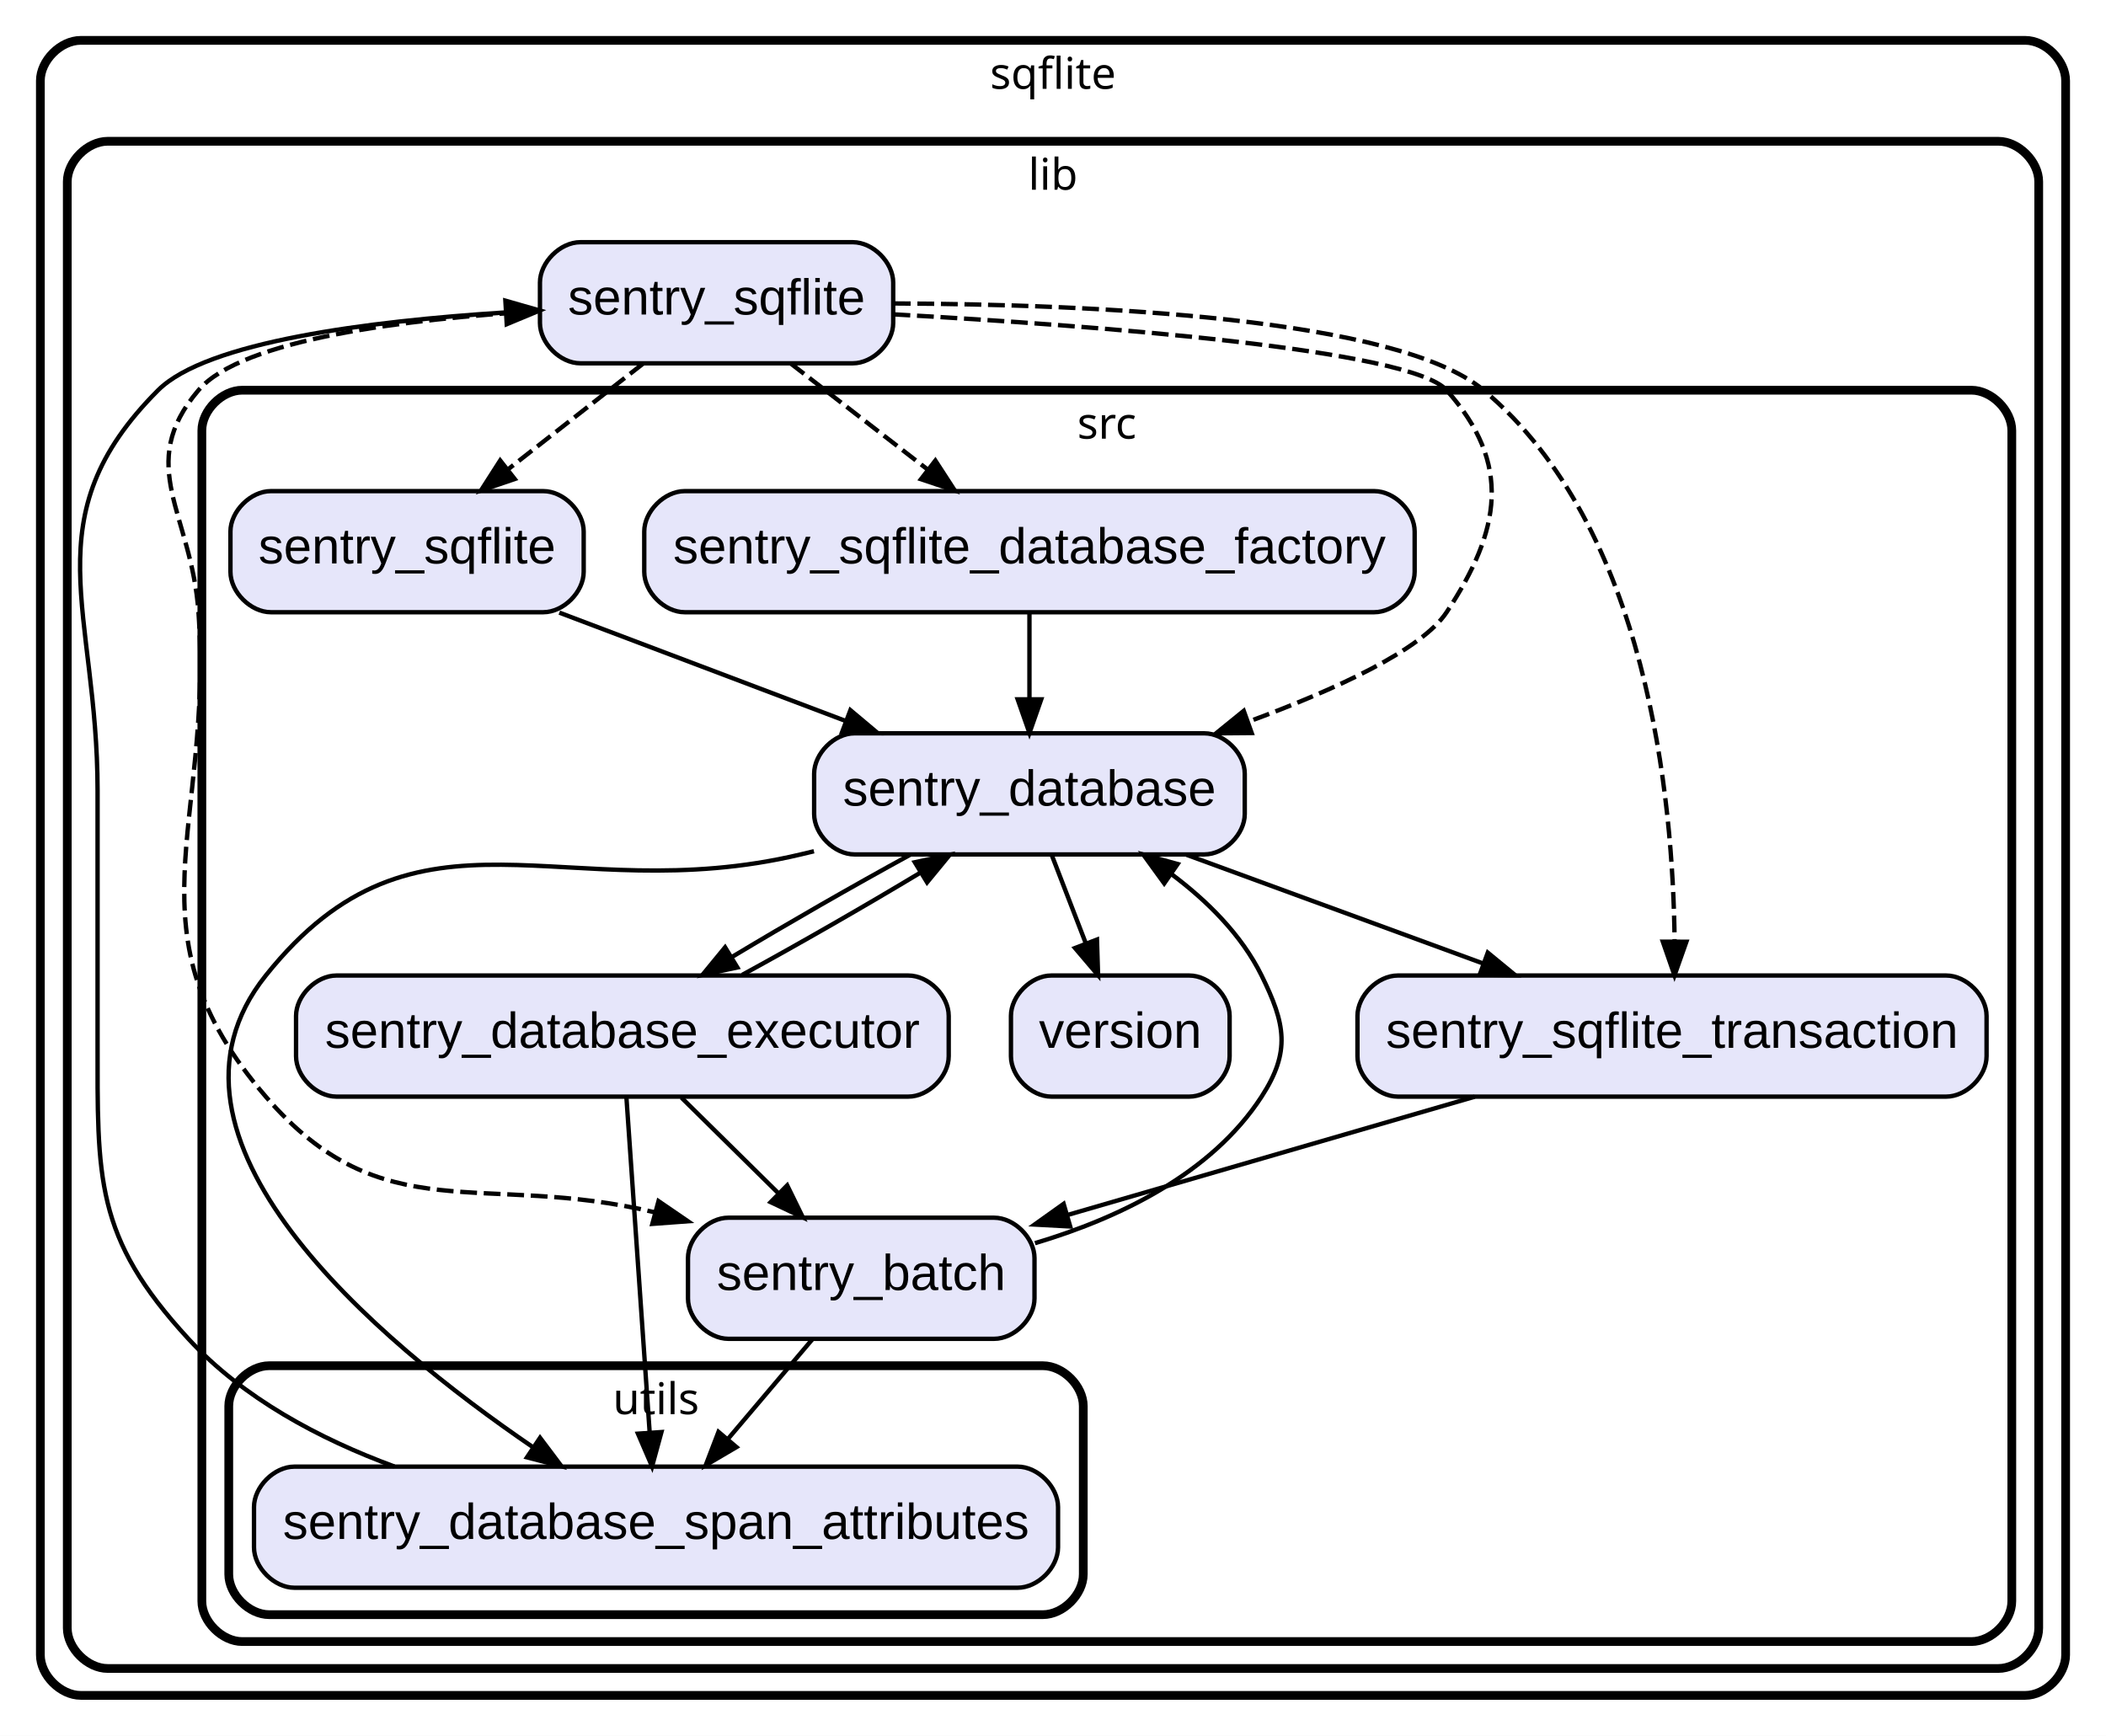
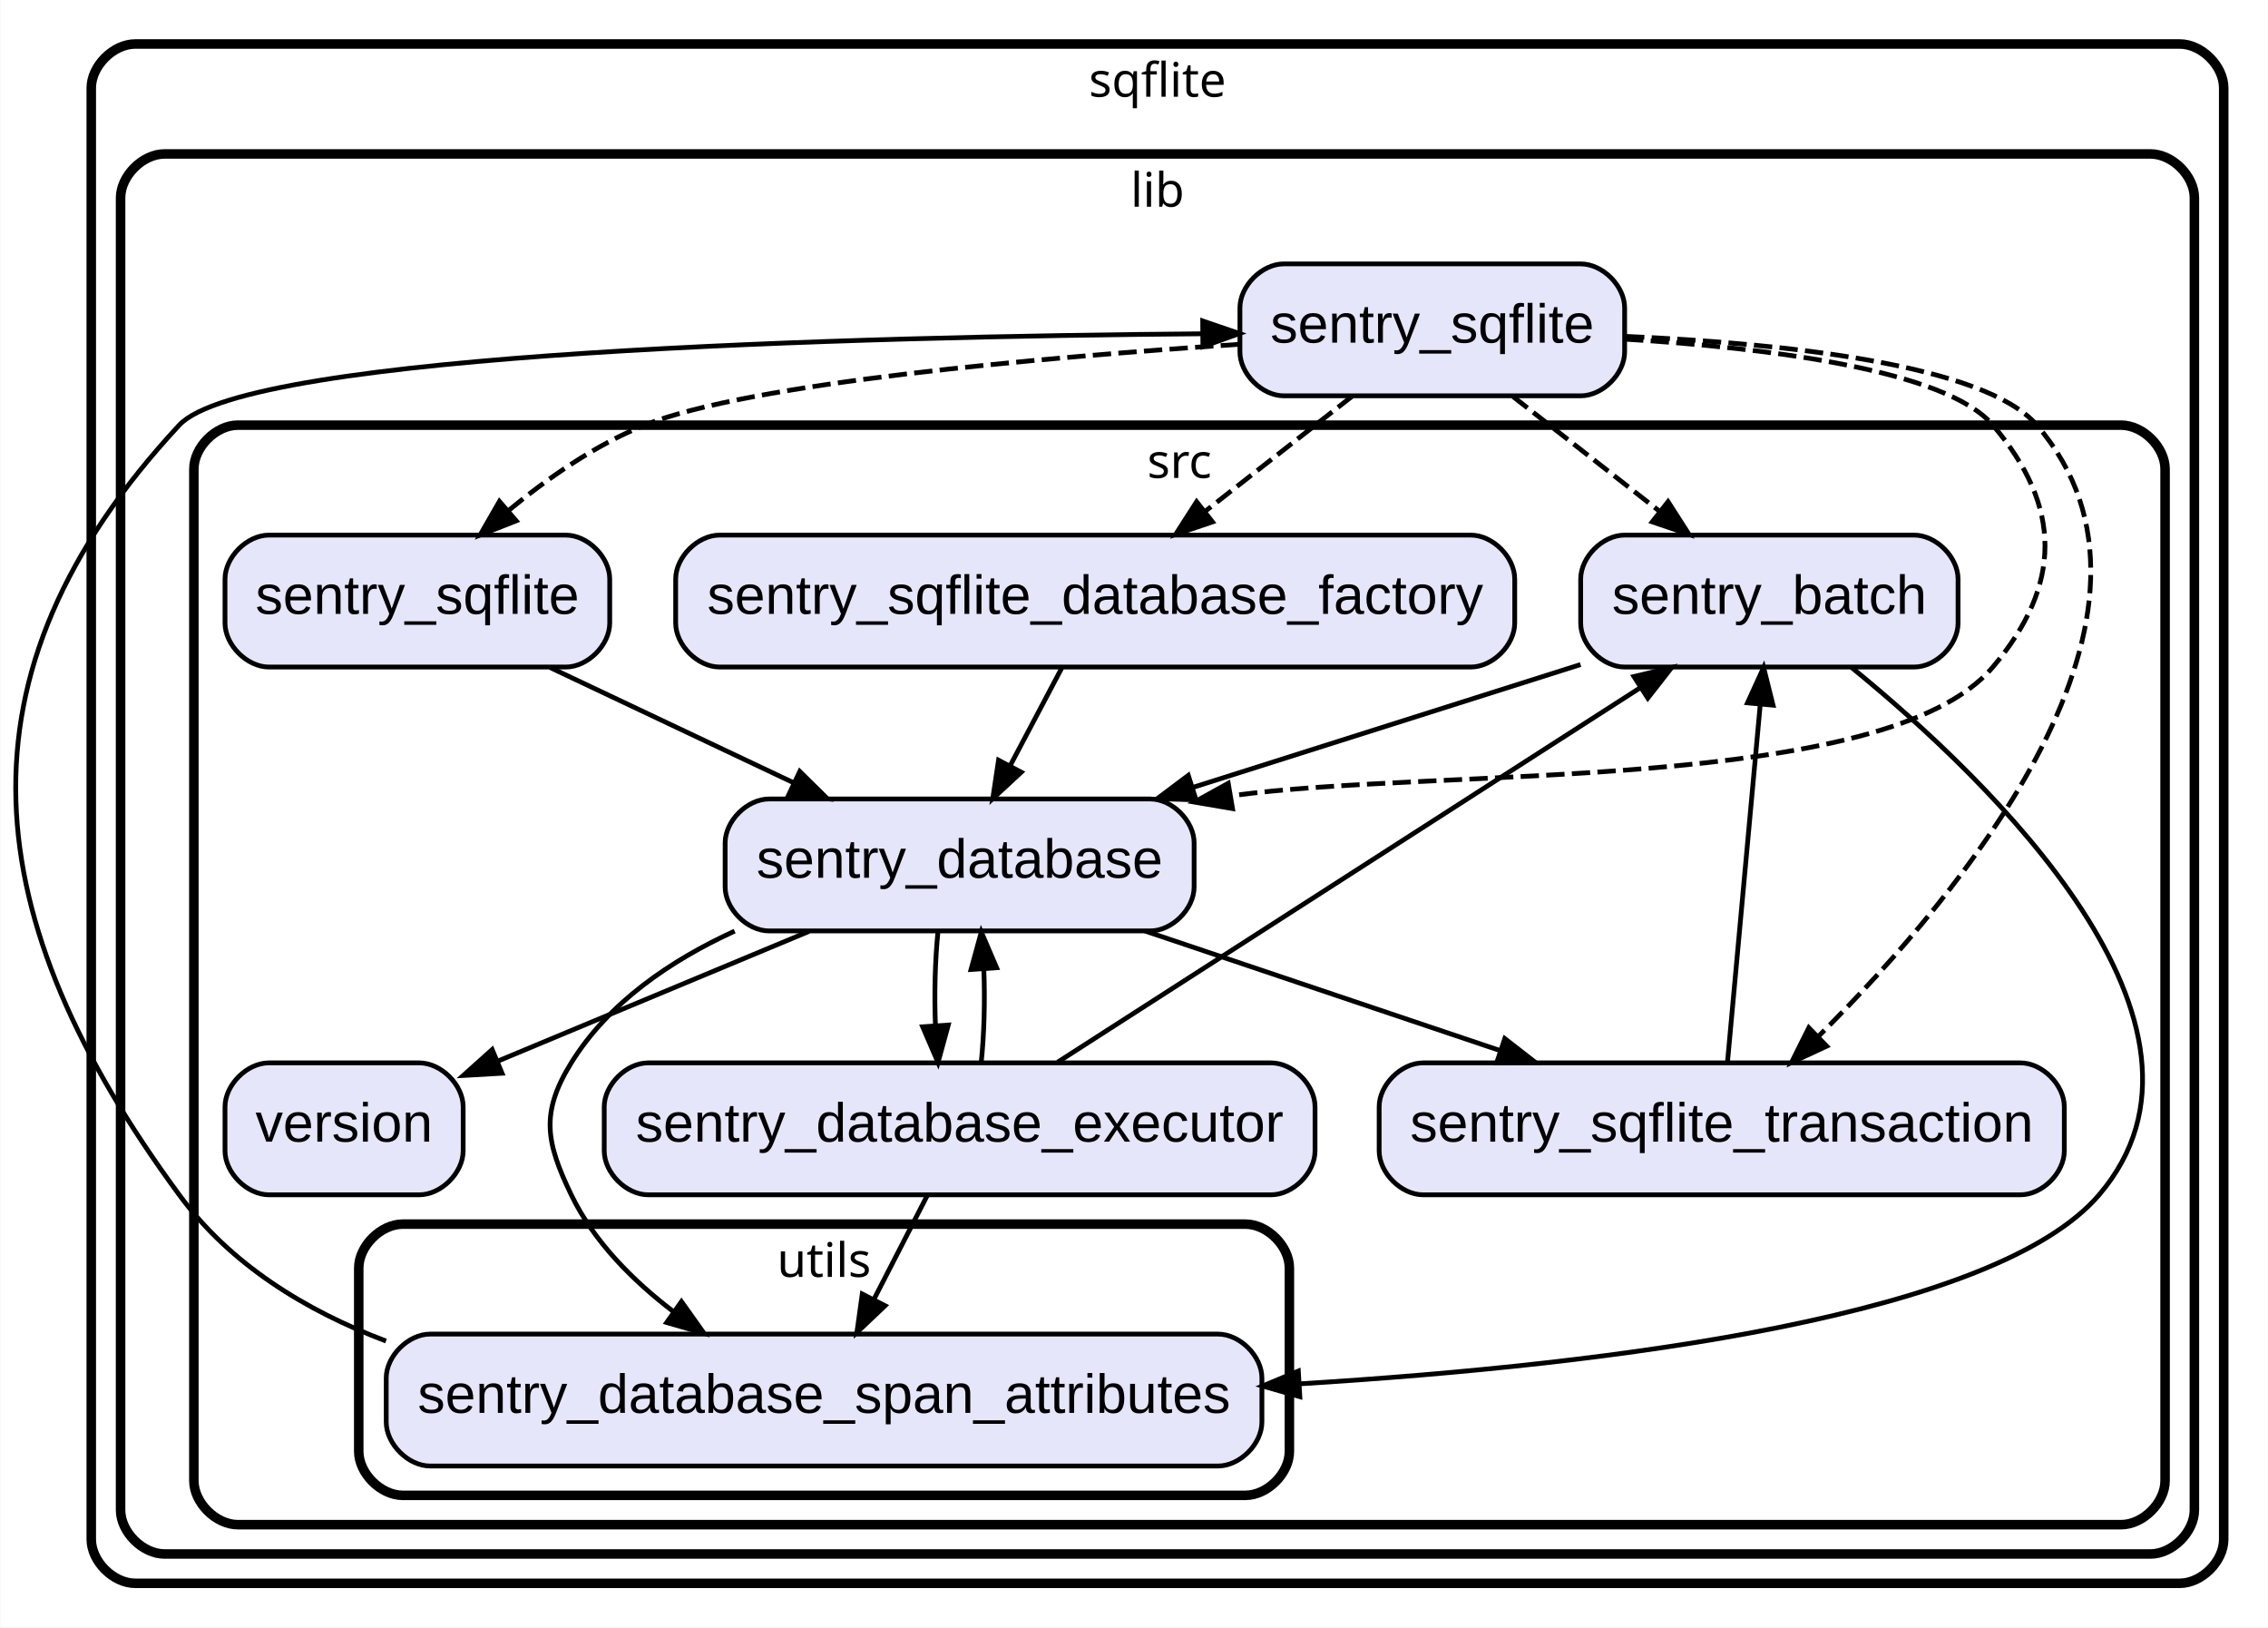
- <svg xmlns="http://www.w3.org/2000/svg" width="626pt" height="516pt" viewBox="0.00 0.00 626.00 516.00">
-   <g id="graph0" class="graph" transform="scale(1 1) rotate(0) translate(4 512)">
-     <polygon fill="white" stroke="transparent" points="-4,4 -4,-512 622,-512 622,4 -4,4" />
+ <svg xmlns="http://www.w3.org/2000/svg" width="619pt" height="444pt" viewBox="0.00 0.00 618.82 444.00">
+   <g id="graph0" class="graph" transform="scale(1 1) rotate(0) translate(4 440)">
+     <polygon fill="white" stroke="transparent" points="-4,4 -4,-440 614.82,-440 614.82,4 -4,4" />
    <g id="clust1" class="cluster">
-       <path fill="none" stroke="black" stroke-width="2.6" d="M20,-8C20,-8 598,-8 598,-8 604,-8 610,-14 610,-20 610,-20 610,-488 610,-488 610,-494 604,-500 598,-500 598,-500 20,-500 20,-500 14,-500 8,-494 8,-488 8,-488 8,-20 8,-20 8,-14 14,-8 20,-8" />
-       <text text-anchor="middle" x="309" y="-485.6" font-family="Arial Black" font-size="13.00">sqflite</text>
+       <path fill="none" stroke="black" stroke-width="2.6" d="M32.82,-8C32.82,-8 590.82,-8 590.82,-8 596.82,-8 602.82,-14 602.82,-20 602.82,-20 602.82,-416 602.82,-416 602.82,-422 596.82,-428 590.82,-428 590.82,-428 32.82,-428 32.82,-428 26.82,-428 20.82,-422 20.82,-416 20.82,-416 20.82,-20 20.82,-20 20.82,-14 26.82,-8 32.82,-8" />
+       <text text-anchor="middle" x="311.82" y="-413.6" font-family="Arial Black" font-size="13.00">sqflite</text>
    </g>
    <g id="clust2" class="cluster">
-       <path fill="none" stroke="black" stroke-width="2.6" d="M28,-16C28,-16 590,-16 590,-16 596,-16 602,-22 602,-28 602,-28 602,-458 602,-458 602,-464 596,-470 590,-470 590,-470 28,-470 28,-470 22,-470 16,-464 16,-458 16,-458 16,-28 16,-28 16,-22 22,-16 28,-16" />
-       <text text-anchor="middle" x="309" y="-455.6" font-family="Arial Black" font-size="13.00">lib</text>
+       <path fill="none" stroke="black" stroke-width="2.6" d="M40.82,-16C40.82,-16 582.82,-16 582.82,-16 588.82,-16 594.82,-22 594.82,-28 594.82,-28 594.82,-386 594.82,-386 594.82,-392 588.82,-398 582.82,-398 582.82,-398 40.82,-398 40.82,-398 34.82,-398 28.82,-392 28.82,-386 28.82,-386 28.82,-28 28.82,-28 28.82,-22 34.82,-16 40.82,-16" />
+       <text text-anchor="middle" x="311.82" y="-383.6" font-family="Arial Black" font-size="13.00">lib</text>
    </g>
    <g id="clust3" class="cluster">
-       <path fill="none" stroke="black" stroke-width="2.6" d="M68,-24C68,-24 582,-24 582,-24 588,-24 594,-30 594,-36 594,-36 594,-384 594,-384 594,-390 588,-396 582,-396 582,-396 68,-396 68,-396 62,-396 56,-390 56,-384 56,-384 56,-36 56,-36 56,-30 62,-24 68,-24" />
-       <text text-anchor="middle" x="325" y="-381.6" font-family="Arial Black" font-size="13.00">src</text>
+       <path fill="none" stroke="black" stroke-width="2.6" d="M60.82,-24C60.82,-24 574.82,-24 574.82,-24 580.82,-24 586.82,-30 586.82,-36 586.82,-36 586.82,-312 586.82,-312 586.82,-318 580.82,-324 574.82,-324 574.82,-324 60.82,-324 60.82,-324 54.82,-324 48.82,-318 48.82,-312 48.82,-312 48.82,-36 48.82,-36 48.82,-30 54.82,-24 60.82,-24" />
+       <text text-anchor="middle" x="317.82" y="-309.6" font-family="Arial Black" font-size="13.00">src</text>
    </g>
    <g id="clust4" class="cluster">
-       <path fill="none" stroke="black" stroke-width="2.6" d="M76,-32C76,-32 306,-32 306,-32 312,-32 318,-38 318,-44 318,-44 318,-94 318,-94 318,-100 312,-106 306,-106 306,-106 76,-106 76,-106 70,-106 64,-100 64,-94 64,-94 64,-44 64,-44 64,-38 70,-32 76,-32" />
-       <text text-anchor="middle" x="191" y="-91.6" font-family="Arial Black" font-size="13.00">utils</text>
+       <path fill="none" stroke="black" stroke-width="2.6" d="M105.82,-32C105.82,-32 335.82,-32 335.82,-32 341.82,-32 347.82,-38 347.82,-44 347.82,-44 347.82,-94 347.82,-94 347.82,-100 341.82,-106 335.82,-106 335.82,-106 105.82,-106 105.82,-106 99.82,-106 93.82,-100 93.82,-94 93.82,-94 93.82,-44 93.82,-44 93.82,-38 99.82,-32 105.82,-32" />
+       <text text-anchor="middle" x="220.82" y="-91.6" font-family="Arial Black" font-size="13.00">utils</text>
    </g>
    <g id="node1" class="node">
-       <path fill="Lavender" stroke="black" stroke-width="1.3" d="M349.5,-222C349.5,-222 308.5,-222 308.5,-222 302.5,-222 296.5,-216 296.5,-210 296.5,-210 296.5,-198 296.5,-198 296.5,-192 302.5,-186 308.5,-186 308.5,-186 349.5,-186 349.5,-186 355.5,-186 361.5,-192 361.5,-198 361.5,-198 361.5,-210 361.5,-210 361.5,-216 355.5,-222 349.5,-222" />
-       <text text-anchor="middle" x="329" y="-200.5" font-family="Arial" font-size="15.00">version</text>
+       <path fill="Lavender" stroke="black" stroke-width="1.3" d="M518.32,-294C518.32,-294 439.32,-294 439.32,-294 433.32,-294 427.32,-288 427.32,-282 427.32,-282 427.32,-270 427.32,-270 427.32,-264 433.32,-258 439.32,-258 439.32,-258 518.32,-258 518.32,-258 524.32,-258 530.32,-264 530.32,-270 530.32,-270 530.32,-282 530.32,-282 530.32,-288 524.32,-294 518.32,-294" />
+       <text text-anchor="middle" x="478.82" y="-272.5" font-family="Arial" font-size="15.00">sentry_batch</text>
    </g>
    <g id="node2" class="node">
-       <path fill="Lavender" stroke="black" stroke-width="1.3" d="M354,-294C354,-294 250,-294 250,-294 244,-294 238,-288 238,-282 238,-282 238,-270 238,-270 238,-264 244,-258 250,-258 250,-258 354,-258 354,-258 360,-258 366,-264 366,-270 366,-270 366,-282 366,-282 366,-288 360,-294 354,-294" />
-       <text text-anchor="middle" x="302" y="-272.5" font-family="Arial" font-size="15.00">sentry_database</text>
+       <path fill="Lavender" stroke="black" stroke-width="1.3" d="M309.82,-222C309.82,-222 205.82,-222 205.82,-222 199.82,-222 193.82,-216 193.82,-210 193.82,-210 193.82,-198 193.82,-198 193.82,-192 199.82,-186 205.82,-186 205.82,-186 309.82,-186 309.82,-186 315.82,-186 321.82,-192 321.82,-198 321.82,-198 321.82,-210 321.82,-210 321.82,-216 315.82,-222 309.82,-222" />
+       <text text-anchor="middle" x="257.82" y="-200.5" font-family="Arial" font-size="15.00">sentry_database</text>
+     </g>
+     <g id="edge1" class="edge">
+       <path fill="none" stroke="black" stroke-width="1.3" d="M427.28,-258.68C395.71,-248.68 355.05,-235.8 321.47,-225.16" />
+       <polygon fill="black" stroke="black" stroke-width="1.3" points="322.34,-221.76 311.75,-222.08 320.23,-228.44 322.34,-221.76" />
+     </g>
+     <g id="node7" class="node">
+       <path fill="Lavender" stroke="black" stroke-width="1.3" d="M328.32,-76C328.32,-76 113.32,-76 113.32,-76 107.32,-76 101.32,-70 101.32,-64 101.32,-64 101.32,-52 101.32,-52 101.32,-46 107.32,-40 113.32,-40 113.32,-40 328.32,-40 328.32,-40 334.32,-40 340.32,-46 340.32,-52 340.32,-52 340.32,-64 340.32,-64 340.32,-70 334.32,-76 328.32,-76" />
+       <text text-anchor="middle" x="220.82" y="-54.5" font-family="Arial" font-size="15.00">sentry_database_span_attributes</text>
+     </g>
+     <g id="edge2" class="edge">
+       <path fill="none" stroke="black" stroke-width="1.3" d="M501.26,-257.88C539.26,-226.89 608.44,-160.38 568.82,-114 540.73,-81.12 437.5,-67.78 350.71,-62.43" />
+       <polygon fill="black" stroke="black" stroke-width="1.3" points="350.67,-58.92 340.48,-61.83 350.26,-65.91 350.67,-58.92" />
+     </g>
+     <g id="node3" class="node">
+       <path fill="Lavender" stroke="black" stroke-width="1.3" d="M342.82,-150C342.82,-150 172.82,-150 172.82,-150 166.82,-150 160.82,-144 160.82,-138 160.82,-138 160.82,-126 160.82,-126 160.82,-120 166.82,-114 172.82,-114 172.82,-114 342.82,-114 342.82,-114 348.82,-114 354.82,-120 354.82,-126 354.82,-126 354.82,-138 354.82,-138 354.82,-144 348.82,-150 342.82,-150" />
+       <text text-anchor="middle" x="257.82" y="-128.5" font-family="Arial" font-size="15.00">sentry_database_executor</text>
    </g>
    <g id="edge3" class="edge">
-       <path fill="none" stroke="black" stroke-width="1.3" d="M308.67,-257.7C311.71,-249.81 315.38,-240.3 318.76,-231.55" />
-       <polygon fill="black" stroke="black" stroke-width="1.3" points="322.07,-232.69 322.4,-222.1 315.54,-230.17 322.07,-232.69" />
+       <path fill="none" stroke="black" stroke-width="1.3" d="M251.9,-185.7C251.11,-177.98 250.88,-168.71 251.22,-160.11" />
+       <polygon fill="black" stroke="black" stroke-width="1.3" points="254.72,-160.32 251.92,-150.1 247.73,-159.84 254.72,-160.32" />
    </g>
    <g id="node4" class="node">
-       <path fill="Lavender" stroke="black" stroke-width="1.3" d="M266,-222C266,-222 96,-222 96,-222 90,-222 84,-216 84,-210 84,-210 84,-198 84,-198 84,-192 90,-186 96,-186 96,-186 266,-186 266,-186 272,-186 278,-192 278,-198 278,-198 278,-210 278,-210 278,-216 272,-222 266,-222" />
-       <text text-anchor="middle" x="181" y="-200.5" font-family="Arial" font-size="15.00">sentry_database_executor</text>
+       <path fill="Lavender" stroke="black" stroke-width="1.3" d="M110.32,-150C110.32,-150 69.32,-150 69.32,-150 63.32,-150 57.32,-144 57.32,-138 57.32,-138 57.32,-126 57.32,-126 57.32,-120 63.32,-114 69.32,-114 69.32,-114 110.32,-114 110.32,-114 116.32,-114 122.32,-120 122.32,-126 122.32,-126 122.32,-138 122.32,-138 122.32,-144 116.32,-150 110.32,-150" />
+       <text text-anchor="middle" x="89.82" y="-128.5" font-family="Arial" font-size="15.00">version</text>
    </g>
-     <g id="edge1" class="edge">
-       <path fill="none" stroke="black" stroke-width="1.3" d="M266.5,-257.88C249.72,-248.72 229.9,-237.34 213.52,-227.48" />
-       <polygon fill="black" stroke="black" stroke-width="1.3" points="215.17,-224.4 204.81,-222.19 211.53,-230.38 215.17,-224.4" />
+     <g id="edge5" class="edge">
+       <path fill="none" stroke="black" stroke-width="1.3" d="M216.72,-185.88C190.97,-175.14 157.86,-161.35 131.92,-150.54" />
+       <polygon fill="black" stroke="black" stroke-width="1.3" points="132.93,-147.17 122.35,-146.56 130.24,-153.63 132.93,-147.17" />
    </g>
-     <g id="node7" class="node">
-       <path fill="Lavender" stroke="black" stroke-width="1.3" d="M298.5,-76C298.5,-76 83.5,-76 83.5,-76 77.5,-76 71.5,-70 71.5,-64 71.5,-64 71.5,-52 71.5,-52 71.5,-46 77.5,-40 83.5,-40 83.5,-40 298.5,-40 298.5,-40 304.5,-40 310.5,-46 310.5,-52 310.5,-52 310.5,-64 310.5,-64 310.5,-70 304.5,-76 298.5,-76" />
-       <text text-anchor="middle" x="191" y="-54.5" font-family="Arial" font-size="15.00">sentry_database_span_attributes</text>
+     <g id="node6" class="node">
+       <path fill="Lavender" stroke="black" stroke-width="1.3" d="M547.32,-150C547.32,-150 384.32,-150 384.32,-150 378.32,-150 372.32,-144 372.32,-138 372.32,-138 372.32,-126 372.32,-126 372.32,-120 378.32,-114 384.32,-114 384.32,-114 547.32,-114 547.32,-114 553.32,-114 559.32,-120 559.32,-126 559.32,-126 559.32,-138 559.32,-138 559.32,-144 553.32,-150 547.32,-150" />
+       <text text-anchor="middle" x="465.82" y="-128.5" font-family="Arial" font-size="15.00">sentry_sqflite_transaction</text>
    </g>
    <g id="edge4" class="edge">
-       <path fill="none" stroke="black" stroke-width="1.3" d="M237.94,-258.94C236.62,-258.63 235.3,-258.31 234,-258 163.52,-241.21 120.22,-278.61 75,-222 36.43,-173.72 107.51,-113.81 154.45,-81.76" />
-       <polygon fill="black" stroke="black" stroke-width="1.3" points="156.53,-84.58 162.9,-76.11 152.64,-78.76 156.53,-84.58" />
+       <path fill="none" stroke="black" stroke-width="1.3" d="M308.44,-185.97C337.62,-176.14 374.51,-163.73 405.23,-153.39" />
+       <polygon fill="black" stroke="black" stroke-width="1.3" points="406.61,-156.62 414.98,-150.11 404.38,-149.98 406.61,-156.62" />
+     </g>
+     <g id="edge6" class="edge">
+       <path fill="none" stroke="black" stroke-width="1.3" d="M196.41,-185.95C178.98,-177.97 161.99,-166.45 151.82,-150 143.41,-136.39 144.88,-128.41 151.82,-114 157.97,-101.23 168.69,-90.5 179.87,-82.01" />
+       <polygon fill="black" stroke="black" stroke-width="1.3" points="181.9,-84.87 188.04,-76.23 177.86,-79.15 181.9,-84.87" />
+     </g>
+     <g id="edge7" class="edge">
+       <path fill="none" stroke="black" stroke-width="1.3" d="M284.57,-150.19C324.45,-175.81 399.52,-224.05 443.75,-252.46" />
+       <polygon fill="black" stroke="black" stroke-width="1.3" points="441.86,-255.41 452.16,-257.87 445.64,-249.52 441.86,-255.41" />
+     </g>
+     <g id="edge8" class="edge">
+       <path fill="none" stroke="black" stroke-width="1.3" d="M263.71,-150.1C264.52,-157.79 264.76,-167.05 264.42,-175.67" />
+       <polygon fill="black" stroke="black" stroke-width="1.3" points="260.93,-175.48 263.74,-185.7 267.91,-175.96 260.93,-175.48" />
+     </g>
+     <g id="edge9" class="edge">
+       <path fill="none" stroke="black" stroke-width="1.3" d="M249.05,-113.94C244.69,-105.45 239.32,-95.01 234.44,-85.51" />
+       <polygon fill="black" stroke="black" stroke-width="1.3" points="237.47,-83.74 229.78,-76.44 231.24,-86.93 237.47,-83.74" />
+     </g>
+     <g id="node5" class="node">
+       <path fill="Lavender" stroke="black" stroke-width="1.3" d="M397.32,-294C397.32,-294 192.32,-294 192.32,-294 186.32,-294 180.32,-288 180.32,-282 180.32,-282 180.32,-270 180.32,-270 180.32,-264 186.32,-258 192.32,-258 192.32,-258 397.32,-258 397.32,-258 403.32,-258 409.32,-264 409.32,-270 409.32,-270 409.32,-282 409.32,-282 409.32,-288 403.32,-294 397.32,-294" />
+       <text text-anchor="middle" x="294.82" y="-272.5" font-family="Arial" font-size="15.00">sentry_sqflite_database_factory</text>
+     </g>
+     <g id="edge10" class="edge">
+       <path fill="none" stroke="black" stroke-width="1.3" d="M285.67,-257.7C281.42,-249.64 276.26,-239.89 271.55,-230.98" />
+       <polygon fill="black" stroke="black" stroke-width="1.3" points="274.63,-229.31 266.86,-222.1 268.44,-232.58 274.63,-229.31" />
+     </g>
+     <g id="edge11" class="edge">
+       <path fill="none" stroke="black" stroke-width="1.3" d="M467.39,-150.19C469.61,-174.42 473.68,-218.89 476.32,-247.68" />
+       <polygon fill="black" stroke="black" stroke-width="1.3" points="472.85,-248.23 477.25,-257.87 479.82,-247.59 472.85,-248.23" />
+     </g>
+     <g id="node9" class="node">
+       <path fill="Lavender" stroke="black" stroke-width="1.3" d="M427.32,-368C427.32,-368 346.32,-368 346.32,-368 340.32,-368 334.32,-362 334.32,-356 334.32,-356 334.32,-344 334.32,-344 334.32,-338 340.32,-332 346.32,-332 346.32,-332 427.32,-332 427.32,-332 433.32,-332 439.32,-338 439.32,-344 439.32,-344 439.32,-356 439.32,-356 439.32,-362 433.32,-368 427.32,-368" />
+       <text text-anchor="middle" x="386.82" y="-346.5" font-family="Arial" font-size="15.00">sentry_sqflite</text>
+     </g>
+     <g id="edge12" class="edge">
+       <path fill="none" stroke="black" stroke-width="1.3" d="M101.26,-74.1C79.2,-82.44 58.76,-95.04 44.82,-114 -10.47,-189.2 -18.73,-255.64 44.82,-324 63.38,-343.96 230.4,-348.16 323.98,-348.93" />
+       <polygon fill="black" stroke="black" stroke-width="1.3" points="324.16,-352.43 334.18,-349 324.21,-345.43 324.16,-352.43" />
    </g>
    <g id="node8" class="node">
-       <path fill="Lavender" stroke="black" stroke-width="1.3" d="M574.5,-222C574.5,-222 411.5,-222 411.5,-222 405.5,-222 399.5,-216 399.5,-210 399.5,-210 399.5,-198 399.5,-198 399.5,-192 405.5,-186 411.5,-186 411.5,-186 574.5,-186 574.5,-186 580.5,-186 586.5,-192 586.5,-198 586.5,-198 586.5,-210 586.5,-210 586.5,-216 580.5,-222 574.5,-222" />
-       <text text-anchor="middle" x="493" y="-200.5" font-family="Arial" font-size="15.00">sentry_sqflite_transaction</text>
-     </g>
-     <g id="edge2" class="edge">
-       <path fill="none" stroke="black" stroke-width="1.3" d="M348.72,-257.88C375.3,-248.14 408.76,-235.87 436.77,-225.61" />
-       <polygon fill="black" stroke="black" stroke-width="1.3" points="438.24,-228.8 446.43,-222.07 435.83,-222.22 438.24,-228.8" />
-     </g>
-     <g id="node3" class="node">
-       <path fill="Lavender" stroke="black" stroke-width="1.3" d="M291.5,-150C291.5,-150 212.5,-150 212.5,-150 206.5,-150 200.5,-144 200.5,-138 200.5,-138 200.5,-126 200.5,-126 200.5,-120 206.5,-114 212.5,-114 212.5,-114 291.5,-114 291.5,-114 297.5,-114 303.5,-120 303.5,-126 303.5,-126 303.5,-138 303.5,-138 303.5,-144 297.5,-150 291.5,-150" />
-       <text text-anchor="middle" x="252" y="-128.5" font-family="Arial" font-size="15.00">sentry_batch</text>
-     </g>
-     <g id="edge5" class="edge">
-       <path fill="none" stroke="black" stroke-width="1.3" d="M303.64,-142.43C328.47,-149.84 356.04,-162.95 371,-186 379.71,-199.42 378.07,-207.65 371,-222 365.04,-234.09 354.85,-244.2 344.1,-252.23" />
-       <polygon fill="black" stroke="black" stroke-width="1.3" points="342.06,-249.39 335.84,-257.96 346.05,-255.14 342.06,-249.39" />
-     </g>
-     <g id="edge6" class="edge">
-       <path fill="none" stroke="black" stroke-width="1.3" d="M237.54,-113.94C230.06,-105.1 220.77,-94.14 212.46,-84.33" />
-       <polygon fill="black" stroke="black" stroke-width="1.3" points="214.91,-81.81 205.78,-76.44 209.57,-86.33 214.91,-81.81" />
-     </g>
-     <g id="edge8" class="edge">
-       <path fill="none" stroke="black" stroke-width="1.3" d="M216.62,-222.19C233.41,-231.35 253.24,-242.74 269.6,-252.59" />
-       <polygon fill="black" stroke="black" stroke-width="1.3" points="267.93,-255.67 278.3,-257.88 271.57,-249.69 267.93,-255.67" />
-     </g>
-     <g id="edge7" class="edge">
-       <path fill="none" stroke="black" stroke-width="1.3" d="M198.55,-185.7C207.23,-177.14 217.86,-166.66 227.35,-157.3" />
-       <polygon fill="black" stroke="black" stroke-width="1.3" points="229.99,-159.62 234.65,-150.1 225.07,-154.63 229.99,-159.62" />
-     </g>
-     <g id="edge9" class="edge">
-       <path fill="none" stroke="black" stroke-width="1.3" d="M182.19,-185.92C183.9,-161.23 187.09,-115.35 189.12,-86.04" />
-       <polygon fill="black" stroke="black" stroke-width="1.3" points="192.61,-86.28 189.82,-76.06 185.63,-85.8 192.61,-86.28" />
-     </g>
-     <g id="node5" class="node">
-       <path fill="Lavender" stroke="black" stroke-width="1.3" d="M404.5,-366C404.5,-366 199.5,-366 199.5,-366 193.5,-366 187.5,-360 187.5,-354 187.5,-354 187.5,-342 187.5,-342 187.5,-336 193.5,-330 199.5,-330 199.5,-330 404.5,-330 404.5,-330 410.5,-330 416.5,-336 416.5,-342 416.5,-342 416.5,-354 416.5,-354 416.5,-360 410.5,-366 404.5,-366" />
-       <text text-anchor="middle" x="302" y="-344.5" font-family="Arial" font-size="15.00">sentry_sqflite_database_factory</text>
-     </g>
-     <g id="edge10" class="edge">
-       <path fill="none" stroke="black" stroke-width="1.3" d="M302,-329.7C302,-321.98 302,-312.71 302,-304.11" />
-       <polygon fill="black" stroke="black" stroke-width="1.3" points="305.5,-304.1 302,-294.1 298.5,-304.1 305.5,-304.1" />
-     </g>
-     <g id="node6" class="node">
-       <path fill="Lavender" stroke="black" stroke-width="1.3" d="M157.5,-366C157.5,-366 76.5,-366 76.5,-366 70.5,-366 64.5,-360 64.5,-354 64.5,-354 64.5,-342 64.5,-342 64.5,-336 70.5,-330 76.5,-330 76.5,-330 157.5,-330 157.5,-330 163.5,-330 169.5,-336 169.5,-342 169.5,-342 169.5,-354 169.5,-354 169.5,-360 163.5,-366 157.5,-366" />
-       <text text-anchor="middle" x="117" y="-344.5" font-family="Arial" font-size="15.00">sentry_sqflite</text>
-     </g>
-     <g id="edge11" class="edge">
-       <path fill="none" stroke="black" stroke-width="1.3" d="M162.26,-329.88C188,-320.14 220.41,-307.87 247.54,-297.61" />
-       <polygon fill="black" stroke="black" stroke-width="1.3" points="248.78,-300.88 256.89,-294.07 246.3,-294.33 248.78,-300.88" />
-     </g>
-     <g id="node9" class="node">
-       <path fill="Lavender" stroke="black" stroke-width="1.3" d="M249.5,-440C249.5,-440 168.5,-440 168.5,-440 162.5,-440 156.5,-434 156.5,-428 156.5,-428 156.5,-416 156.5,-416 156.5,-410 162.5,-404 168.5,-404 168.5,-404 249.5,-404 249.5,-404 255.5,-404 261.5,-410 261.5,-416 261.5,-416 261.5,-428 261.5,-428 261.5,-434 255.5,-440 249.5,-440" />
-       <text text-anchor="middle" x="209" y="-418.5" font-family="Arial" font-size="15.00">sentry_sqflite</text>
-     </g>
-     <g id="edge12" class="edge">
-       <path fill="none" stroke="black" stroke-width="1.3" d="M113.23,-76.04C90.92,-84.26 68.26,-96.34 52,-114 24,-144.41 25,-161.66 25,-203 25,-277 25,-277 25,-277 25,-330.49 5.16,-358.19 43,-396 57.4,-410.39 105.49,-416.52 146.23,-419.12" />
-       <polygon fill="black" stroke="black" stroke-width="1.3" points="146.22,-422.62 156.41,-419.7 146.63,-415.63 146.22,-422.62" />
+       <path fill="Lavender" stroke="black" stroke-width="1.3" d="M150.32,-294C150.32,-294 69.32,-294 69.32,-294 63.32,-294 57.32,-288 57.32,-282 57.32,-282 57.32,-270 57.32,-270 57.32,-264 63.32,-258 69.32,-258 69.32,-258 150.32,-258 150.32,-258 156.32,-258 162.32,-264 162.32,-270 162.32,-270 162.32,-282 162.32,-282 162.32,-288 156.32,-294 150.32,-294" />
+       <text text-anchor="middle" x="109.82" y="-272.5" font-family="Arial" font-size="15.00">sentry_sqflite</text>
    </g>
    <g id="edge13" class="edge">
-       <path fill="none" stroke="black" stroke-width="1.3" d="M434.35,-185.97C397.65,-175.3 350.43,-161.59 313.24,-150.79" />
-       <polygon fill="black" stroke="black" stroke-width="1.3" points="314.11,-147.4 303.53,-147.97 312.16,-154.12 314.11,-147.4" />
+       <path fill="none" stroke="black" stroke-width="1.3" d="M146.02,-257.88C166.08,-248.39 191.19,-236.51 212.53,-226.42" />
+       <polygon fill="black" stroke="black" stroke-width="1.3" points="214.19,-229.51 221.73,-222.07 211.2,-223.18 214.19,-229.51" />
+     </g>
+     <g id="edge17" class="edge">
+       <path fill="none" stroke="black" stroke-width="1.3" stroke-dasharray="5,2" d="M408.86,-331.79C412.2,-329.18 415.6,-326.52 418.82,-324 428.57,-316.37 439.21,-308.04 448.79,-300.54" />
+       <polygon fill="black" stroke="black" stroke-width="1.3" points="451.17,-303.12 456.88,-294.2 446.85,-297.61 451.17,-303.12" />
    </g>
    <g id="edge14" class="edge">
-       <path fill="none" stroke="black" stroke-width="1.3" stroke-dasharray="5,2" d="M261.58,-418.55C322.29,-415.17 415.23,-408.08 426,-396 445.52,-374.1 442.16,-354.48 426,-330 418.62,-318.82 393.06,-307.04 367.04,-297.44" />
-       <polygon fill="black" stroke="black" stroke-width="1.3" points="368.06,-294.09 357.47,-294 365.7,-300.68 368.06,-294.09" />
-     </g>
-     <g id="edge17" class="edge">
-       <path fill="none" stroke="black" stroke-width="1.3" stroke-dasharray="5,2" d="M156.44,-419.53C117.1,-417.2 67.94,-411.21 55,-396 35.99,-373.66 52.98,-359.26 55,-330 59.46,-265.54 32.84,-234.96 75,-186 109.73,-145.67 139.23,-163.86 190.62,-151.61" />
-       <polygon fill="black" stroke="black" stroke-width="1.3" points="191.74,-154.93 200.48,-148.95 189.91,-148.17 191.74,-154.93" />
+       <path fill="none" stroke="black" stroke-width="1.3" stroke-dasharray="5,2" d="M439.44,-347.46C478.46,-345.08 527.01,-339.07 539.82,-324 558.82,-301.65 558.76,-280.4 539.82,-258 510.56,-223.41 389.07,-230.74 332.04,-222.88" />
+       <polygon fill="black" stroke="black" stroke-width="1.3" points="332.3,-219.37 321.85,-221.16 331.13,-226.28 332.3,-219.37" />
    </g>
    <g id="edge16" class="edge">
-       <path fill="none" stroke="black" stroke-width="1.3" stroke-dasharray="5,2" d="M231.04,-403.94C243.23,-394.5 258.55,-382.64 271.83,-372.35" />
-       <polygon fill="black" stroke="black" stroke-width="1.3" points="274.03,-375.08 279.8,-366.19 269.75,-369.54 274.03,-375.08" />
+       <path fill="none" stroke="black" stroke-width="1.3" stroke-dasharray="5,2" d="M365.02,-331.94C352.96,-322.5 337.8,-310.64 324.66,-300.35" />
+       <polygon fill="black" stroke="black" stroke-width="1.3" points="326.82,-297.6 316.78,-294.19 322.5,-303.11 326.82,-297.6" />
+     </g>
+     <g id="edge18" class="edge">
+       <path fill="none" stroke="black" stroke-width="1.3" stroke-dasharray="5,2" d="M439.7,-348.22C482.35,-346.34 537.51,-340.64 551.82,-324 595.61,-273.08 531.46,-196.22 492.32,-157.35" />
+       <polygon fill="black" stroke="black" stroke-width="1.3" points="494.47,-154.56 484.86,-150.1 489.59,-159.58 494.47,-154.56" />
    </g>
    <g id="edge15" class="edge">
-       <path fill="none" stroke="black" stroke-width="1.3" stroke-dasharray="5,2" d="M187.2,-403.94C175.14,-394.5 159.98,-382.64 146.84,-372.35" />
-       <polygon fill="black" stroke="black" stroke-width="1.3" points="149,-369.6 138.97,-366.19 144.68,-375.11 149,-369.6" />
-     </g>
-     <g id="edge18" class="edge">
-       <path fill="none" stroke="black" stroke-width="1.3" stroke-dasharray="5,2" d="M261.69,-421.79C320.64,-421.56 411.28,-417.55 437,-396 485.73,-355.17 493.34,-274.37 493.77,-232.15" />
-       <polygon fill="black" stroke="black" stroke-width="1.3" points="497.27,-232.04 493.74,-222.05 490.27,-232.06 497.27,-232.04" />
+       <path fill="none" stroke="black" stroke-width="1.3" stroke-dasharray="5,2" d="M334.06,-346.05C280.12,-342.48 200.32,-335.46 171.82,-324 158.34,-318.58 145.24,-309.42 134.58,-300.61" />
+       <polygon fill="black" stroke="black" stroke-width="1.3" points="136.8,-297.9 126.94,-294.02 132.22,-303.2 136.8,-297.9" />
    </g>
  </g>
</svg>
